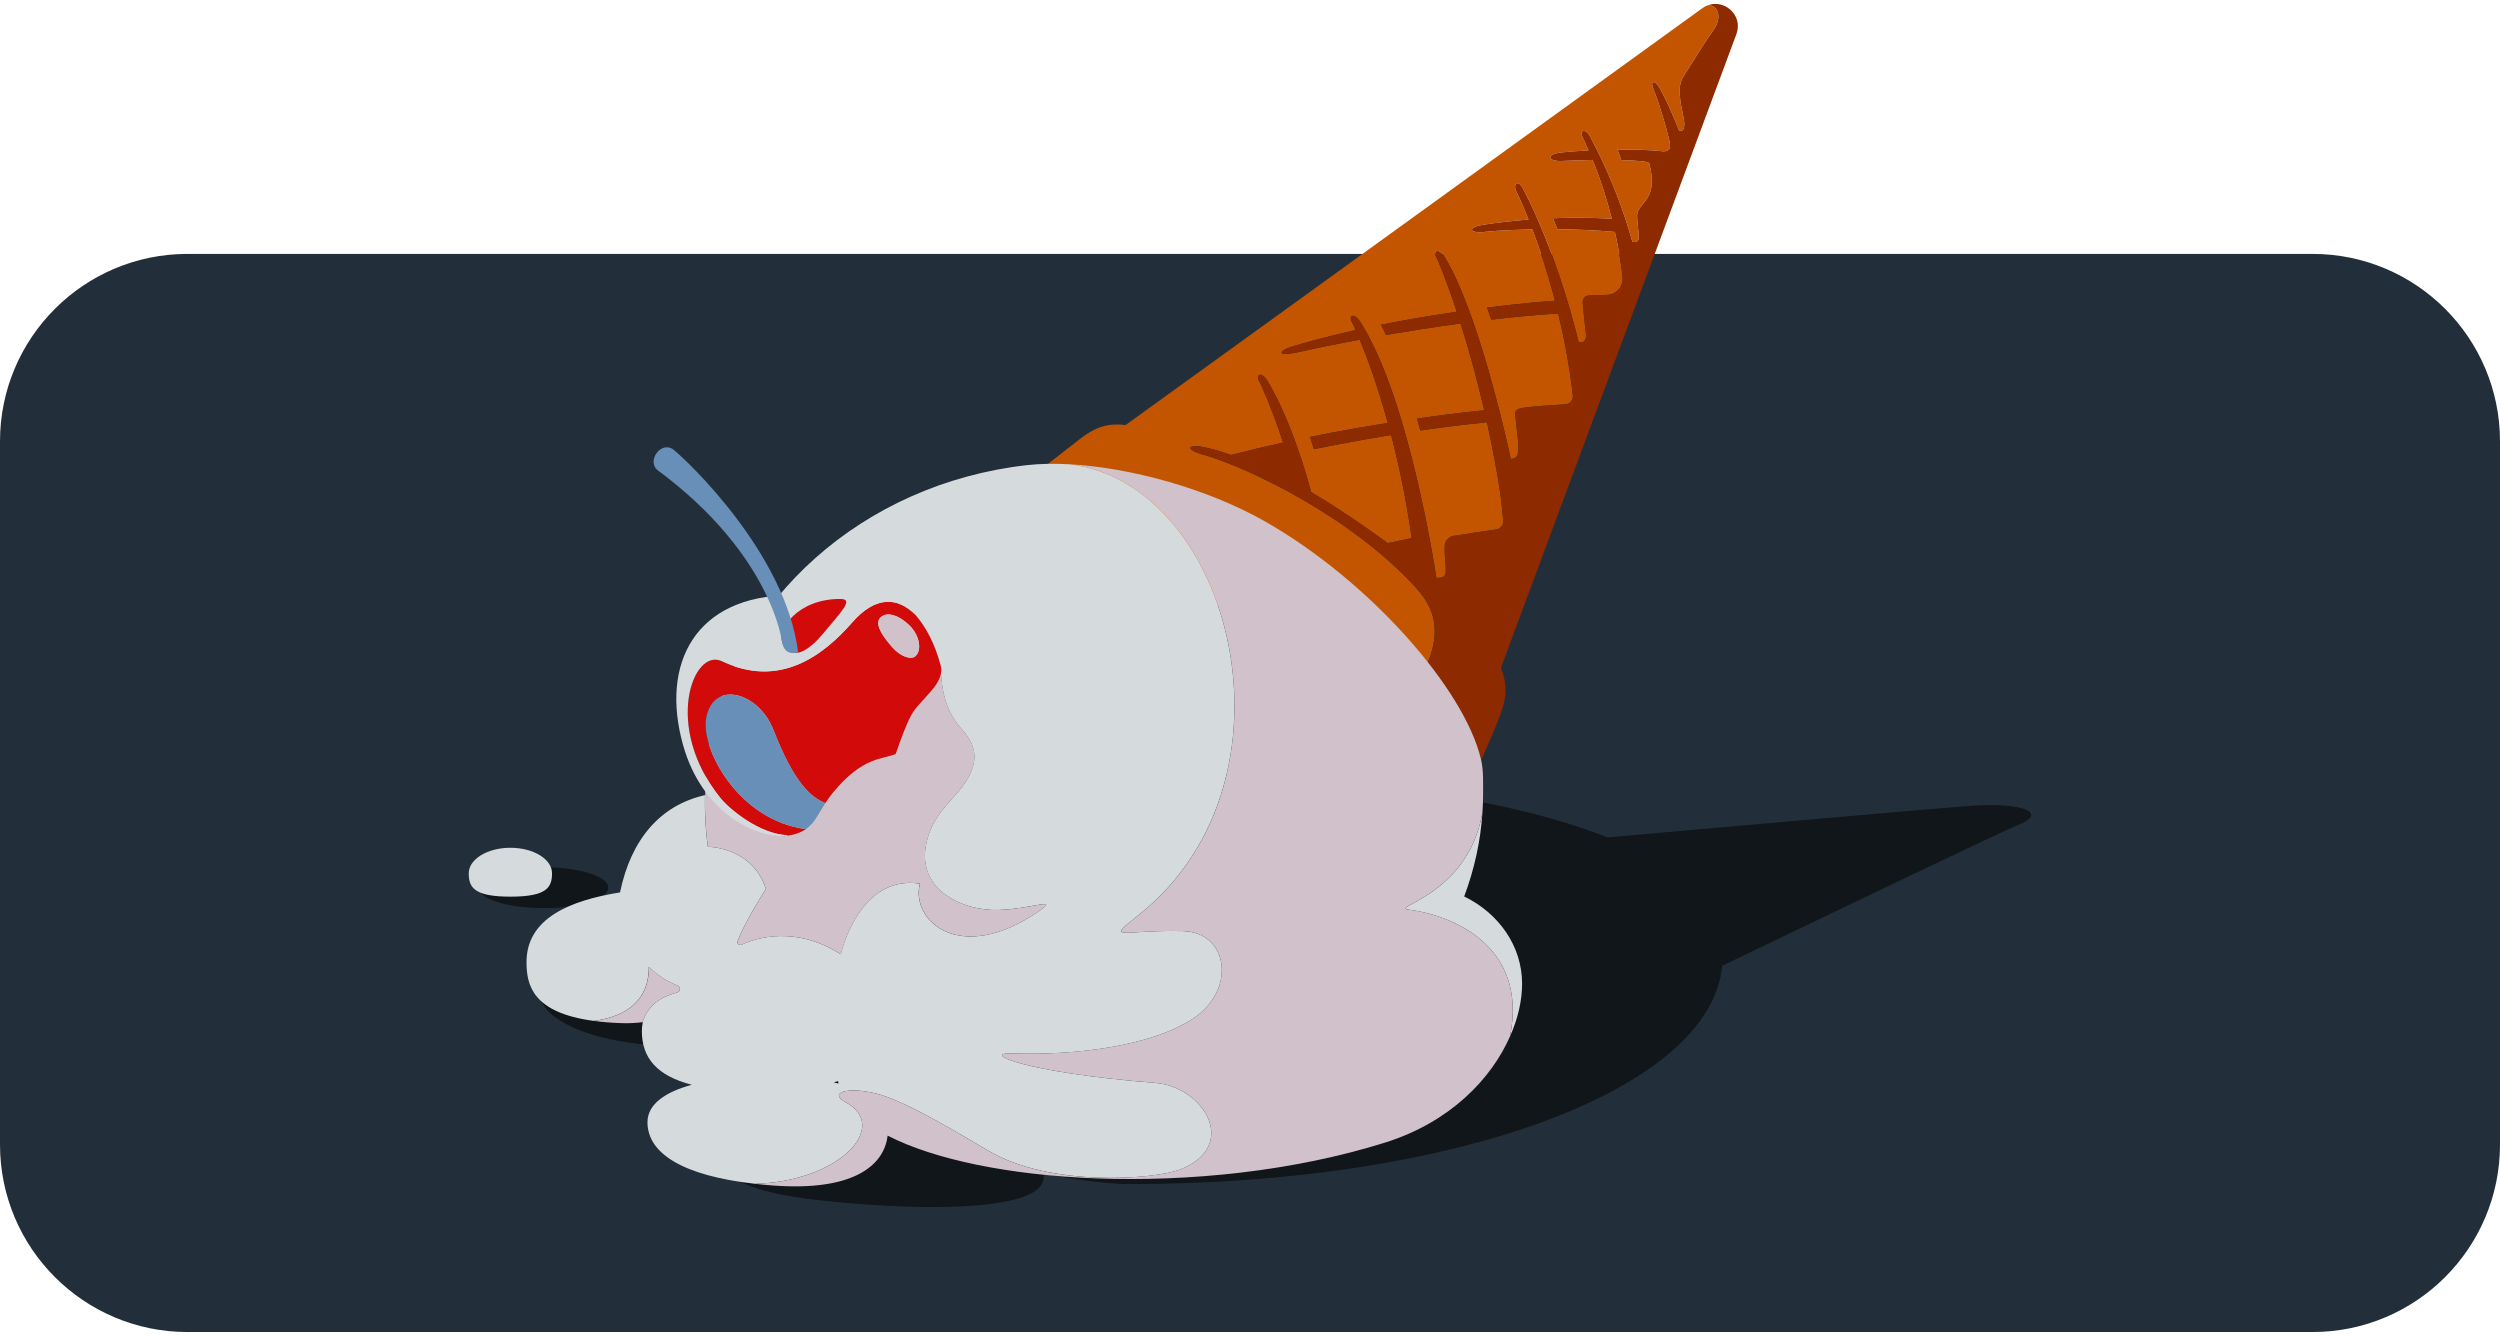
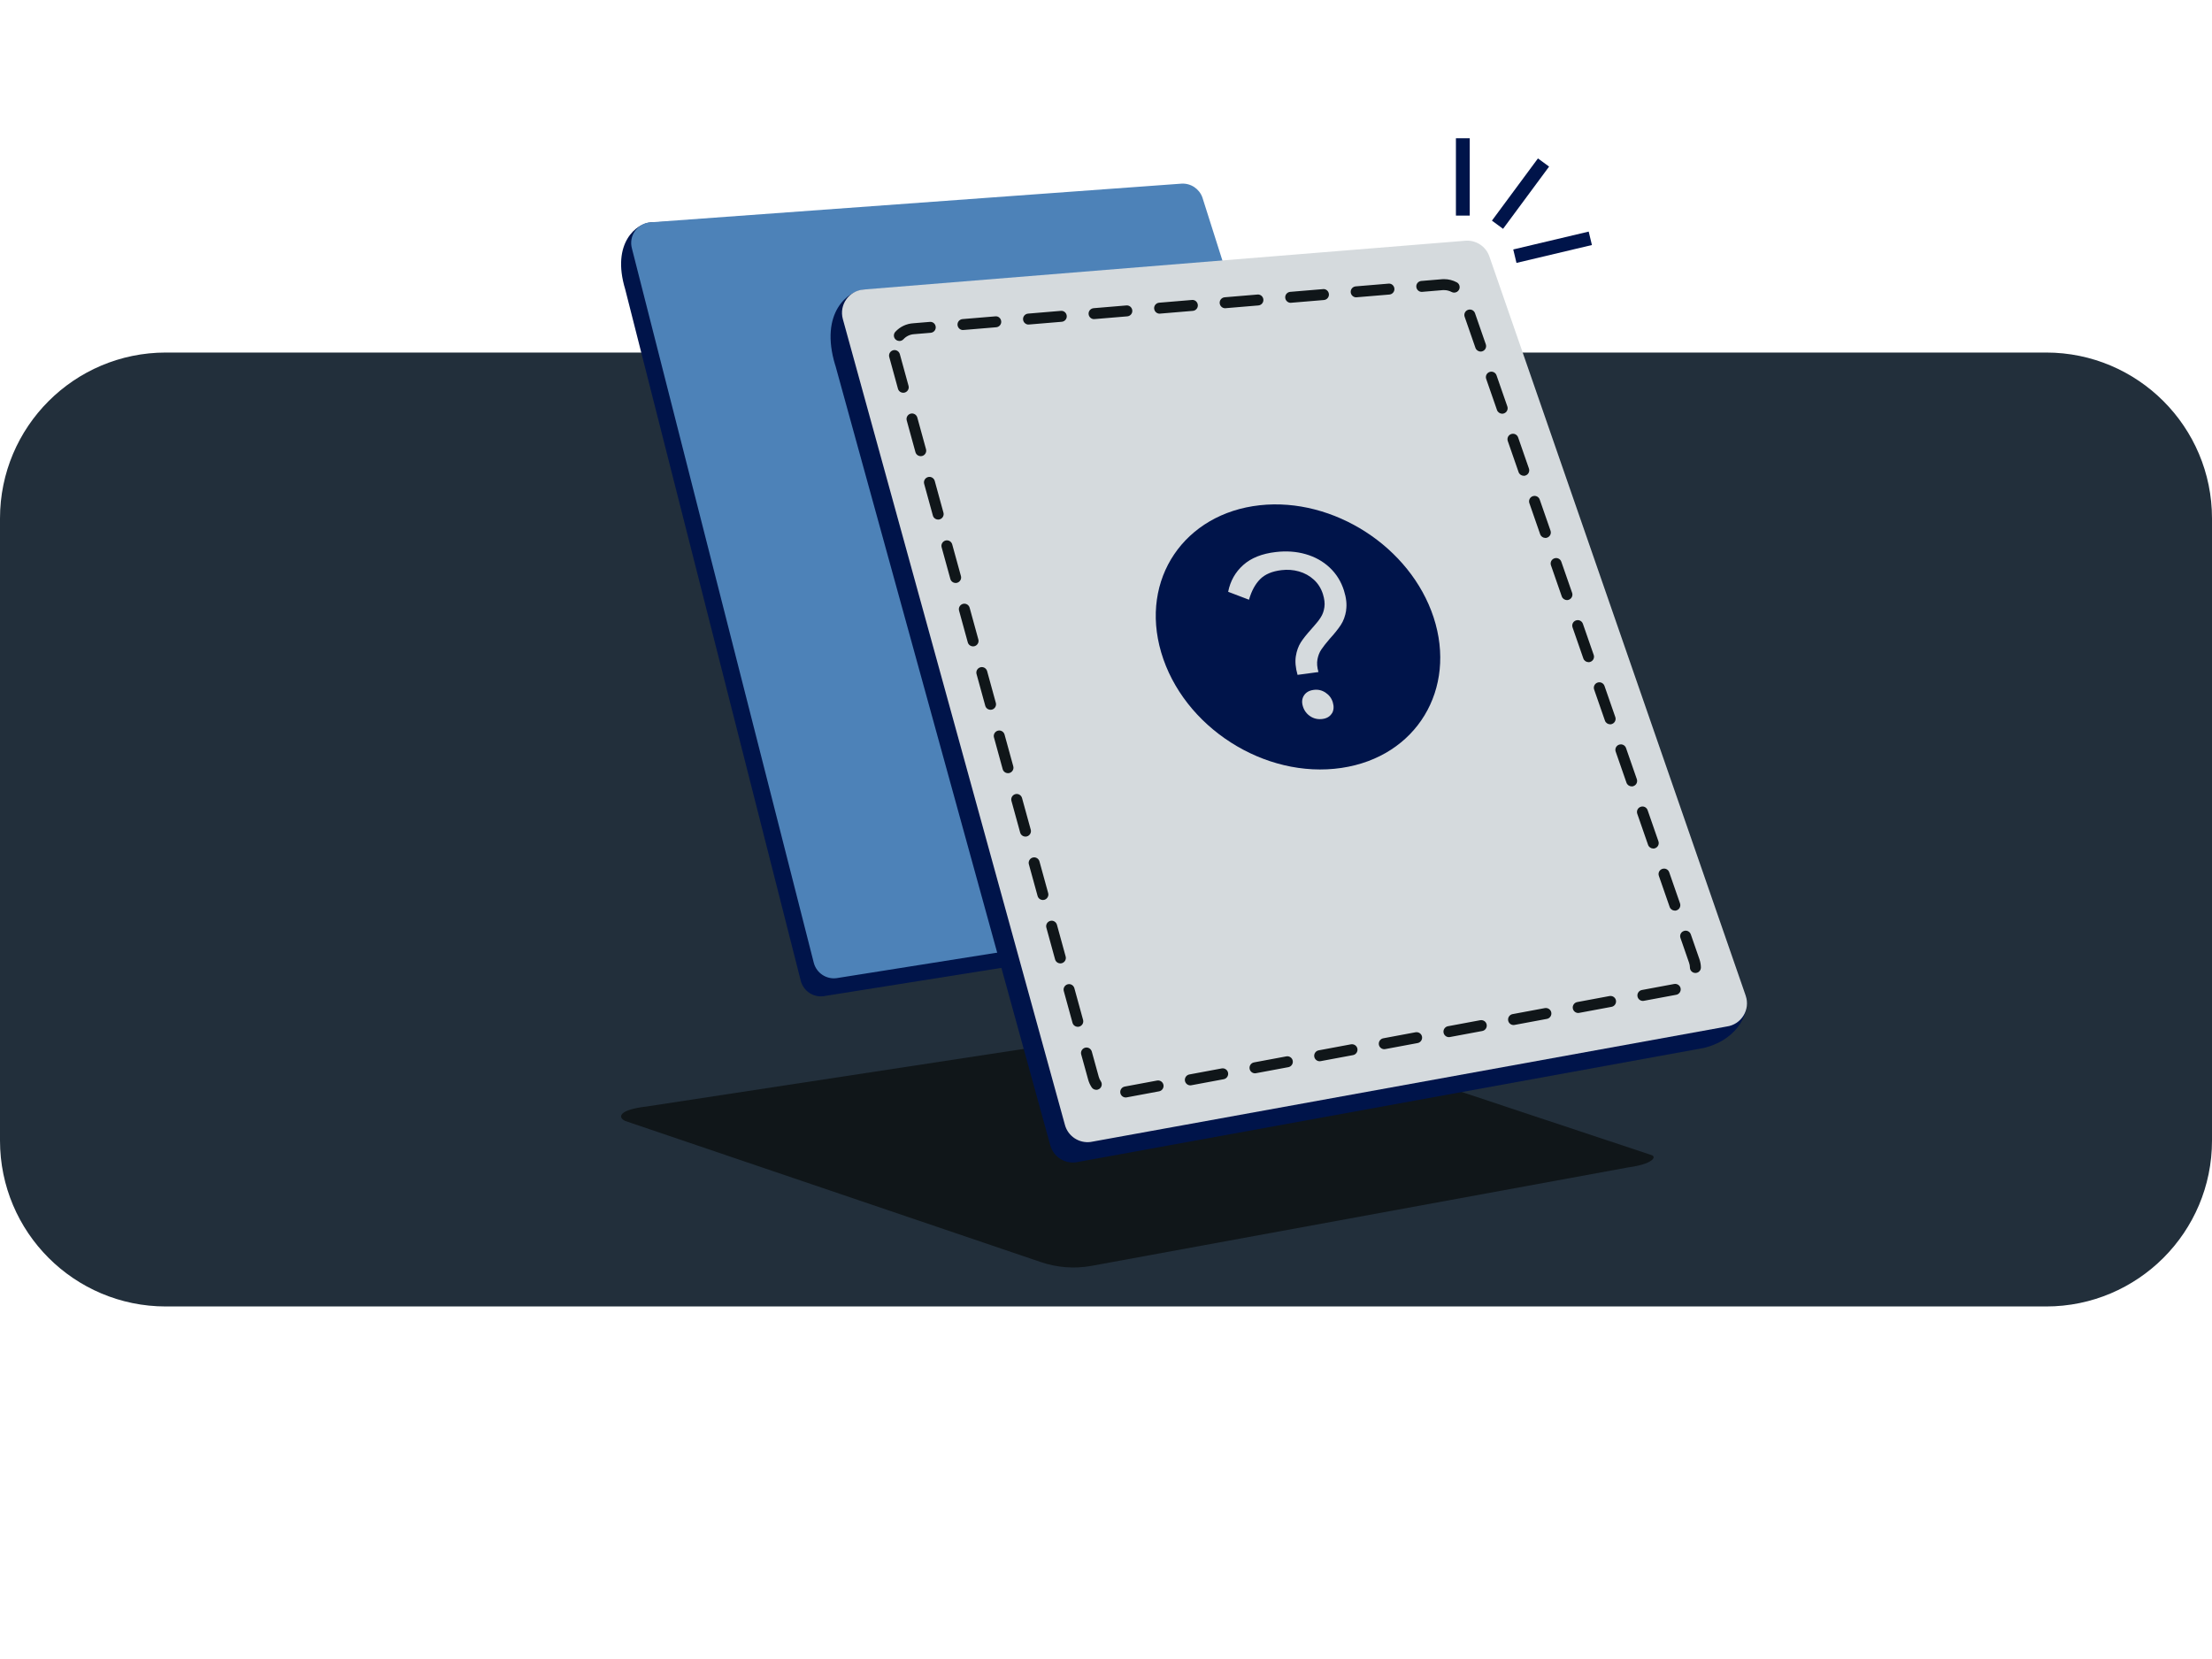
- <svg xmlns="http://www.w3.org/2000/svg" width="320" height="171" viewBox="0 0 320 171" fill="none">
-   <rect y="32.5" width="320" height="138" rx="24" fill="#222F3B" />
-   <path d="M199.336 38.483L199.782 40.098C199.669 40.106 199.563 40.115 199.449 40.123C199.311 39.571 199.181 39.027 199.035 38.499C199.23 38.483 199.328 38.475 199.336 38.483Z" fill="#8D2A00" />
-   <path d="M215.46 9.826C214.883 10.727 214.81 11.969 215.419 14.664C216.004 17.277 214.916 16.692 214.916 16.692C214.916 16.692 213.706 13.543 212.448 11.287C211.879 10.273 211.124 10.167 211.66 11.474C212.391 13.227 213.365 16.619 213.633 17.804C213.803 18.543 214.031 19.509 212.683 19.354C211.116 19.176 209.07 19.127 207.04 19.151C207.211 19.573 207.365 20.02 207.519 20.491C209.663 20.547 211.1 20.694 211.1 20.904C212.383 25.798 209.59 25.798 209.549 27.616C209.541 28.022 209.703 29.58 209.752 29.913C209.955 31.333 208.94 30.928 208.94 30.928C207.698 26.513 206.212 22.95 205.035 20.466C204.816 20.012 204.613 19.59 204.426 19.208C204.077 18.51 203.777 17.934 203.541 17.496C202.924 16.343 202.129 16.652 202.599 17.634C202.859 18.178 203.103 18.713 203.33 19.257C201.804 19.33 200.521 19.427 199.758 19.525C197.882 19.752 198.061 20.694 199.961 20.604C201.276 20.539 202.599 20.499 203.85 20.474C204.938 23.145 205.733 25.717 206.31 28.022C205.676 27.949 202.77 27.779 198.776 27.933C198.962 28.363 199.149 28.834 199.344 29.345C201.593 29.361 204.11 29.459 206.708 29.686C207.235 32.039 207.528 34.028 207.69 35.432C207.828 36.641 206.91 37.704 205.701 37.745C204.889 37.769 204.02 37.794 203.395 37.818C202.9 37.834 202.543 38.248 202.583 38.735C202.794 41.154 202.916 41.827 202.997 42.736C203.135 44.14 202.072 43.791 202.072 43.791C200.57 37.721 198.824 32.851 197.363 29.345C197.168 28.882 196.981 28.444 196.803 28.03C196.056 26.334 195.422 25.035 194.968 24.175C194.294 22.893 193.555 23.502 194.156 24.654C194.156 24.654 194.773 25.888 195.65 28.103C193.815 28.249 191.858 28.46 189.837 28.769C187.921 29.061 187.953 29.848 189.837 29.71C189.861 29.678 192.362 29.434 196.137 29.361C197.022 31.691 198.077 34.799 199.035 38.5C198.061 38.548 194.814 38.808 190.348 39.368C190.519 39.847 190.705 40.366 190.884 40.918C193.75 40.577 196.64 40.301 199.449 40.123C200.213 43.28 200.886 46.81 201.325 50.608C201.398 51.201 200.951 51.728 200.359 51.761C198.727 51.85 195.739 52.037 194.7 52.248C193.685 52.451 193.961 52.97 194.058 54.066C194.156 55.218 194.294 56.022 194.359 57.174C194.408 57.929 194.286 58.668 193.523 58.741C193.433 58.757 193.385 58.757 193.385 58.757C193.385 58.757 191.387 49.31 188.57 41.202C188.392 40.691 188.205 40.18 188.026 39.685C187.052 37.063 186.005 34.661 184.909 32.883C184.154 31.65 183.228 32.007 183.967 33.151C183.967 33.151 185.039 35.562 186.467 39.904C183.48 40.334 180.183 40.886 176.782 41.568C176.993 41.989 177.204 42.42 177.415 42.874C180.362 42.371 183.601 41.86 186.955 41.405C187.904 44.408 188.968 48.149 189.983 52.524C189.22 52.573 185.988 52.913 181.385 53.579C181.531 54.09 181.669 54.593 181.799 55.105C184.551 54.707 187.417 54.342 190.332 54.05C190.843 56.395 191.339 58.903 191.793 61.557C192.134 63.553 192.321 65.542 192.41 66.678C192.451 67.214 192.069 67.684 191.534 67.765C190.17 67.96 187.628 68.334 186.021 68.601C185.444 68.699 184.949 69.251 184.925 69.835C184.844 72.205 185.501 73.722 184.486 73.925C184.389 73.942 184.129 73.966 183.837 73.974V73.836C183.837 73.836 182.473 64.641 179.851 55.405C179.704 54.894 179.558 54.374 179.404 53.863C178.251 50.016 176.879 46.258 175.296 43.248C175.077 42.817 174.849 42.411 174.614 42.014C174.452 41.73 174.281 41.462 174.111 41.194C173.331 39.969 172.43 40.309 173.169 41.462C173.169 41.462 173.299 41.73 173.526 42.249C170.798 42.866 168.054 43.556 165.407 44.351C164.417 44.651 163.897 45.017 164.068 45.195C164.222 45.358 164.912 45.366 166.309 45.049C168.16 44.627 170.847 44.067 174.046 43.483C174.914 45.569 176.286 49.229 177.642 54.139C174.622 54.618 171.228 55.21 167.681 55.924C167.851 56.411 168.022 56.939 168.192 57.491C171.131 56.89 174.468 56.265 178.065 55.681C179.047 59.463 179.997 63.902 180.695 68.877L177.626 69.519C177.626 69.519 172.641 65.826 167.827 62.985C167.356 61.24 166.836 59.52 166.268 57.88C166.089 57.353 165.911 56.833 165.724 56.33C164.612 53.319 163.402 50.657 162.233 48.75C161.908 48.206 161.543 47.971 161.299 47.971C160.983 47.971 160.869 48.369 161.291 49.018C161.291 49.018 162.623 51.761 164.238 56.647C162.03 57.134 159.797 57.661 157.573 58.237C151.687 56.152 151.411 57.483 153.733 58.116C159.416 59.666 172.828 66.012 181.198 75.183C184.373 78.665 185.607 83.145 177.642 92.746L132.202 60.883C132.202 60.883 135.571 58.254 138.274 56.16C140.255 54.626 141.847 54.139 144.079 54.407C144.388 54.196 155.73 46.007 169.418 36.105C190.787 20.661 217.895 1.053 217.895 1.053C218.025 0.956 218.163 0.875 218.293 0.802C218.317 0.793 218.342 0.785 218.366 0.777C219.714 0.331 220.631 2.06 219.316 3.845C218.464 5.006 216.734 7.822 215.46 9.826Z" fill="#C35500" />
-   <path d="M164.742 58.205C165.091 59.325 165.448 60.542 165.806 61.84C165.156 61.483 164.523 61.167 163.922 60.883C162.517 60.225 161.259 59.674 160.139 59.211C161.421 58.927 162.972 58.578 164.742 58.205Z" fill="#C35500" />
-   <path d="M163.921 60.883C162.517 60.225 161.258 59.674 160.138 59.211C161.421 58.927 162.971 58.578 164.741 58.205C165.09 59.325 165.448 60.542 165.805 61.84C165.155 61.483 164.522 61.167 163.921 60.883Z" fill="#8D2A00" />
-   <path d="M222.263 4.356C222.263 4.356 192.581 84.224 192.134 85.442C193.011 88.071 193.011 89.297 191.282 93.403C189.569 97.453 188.262 100.196 188.262 100.196L177.642 92.746C185.607 83.145 184.373 78.665 181.198 75.183C172.828 66.012 159.416 59.666 153.732 58.116C151.411 57.483 151.687 56.152 157.573 58.237C159.797 57.661 162.03 57.134 164.238 56.647C162.623 51.761 161.291 49.018 161.291 49.018C160.869 48.368 160.983 47.971 161.299 47.971C161.543 47.971 161.908 48.206 162.233 48.75C163.402 50.657 164.612 53.319 165.724 56.33C165.911 56.833 166.089 57.353 166.268 57.88C166.836 59.52 167.356 61.24 167.827 62.985C172.641 65.826 177.626 69.518 177.626 69.518L180.695 68.877C179.997 63.902 179.047 59.463 178.064 55.681C174.468 56.265 171.131 56.89 168.192 57.491C168.021 56.939 167.851 56.411 167.68 55.924C171.228 55.21 174.622 54.618 177.642 54.139C176.286 49.229 174.914 45.569 174.046 43.483C170.847 44.067 168.16 44.627 166.308 45.049C164.912 45.366 164.222 45.358 164.068 45.195C163.897 45.017 164.417 44.651 165.407 44.351C168.054 43.556 170.798 42.866 173.526 42.249C173.299 41.73 173.169 41.462 173.169 41.462C172.43 40.309 173.331 39.969 174.111 41.194C174.281 41.462 174.452 41.73 174.614 42.014C174.849 42.411 175.077 42.817 175.296 43.247C176.879 46.258 178.251 50.016 179.404 53.863C179.558 54.374 179.704 54.894 179.851 55.405C182.473 64.641 183.829 73.836 183.829 73.836V73.974C184.129 73.966 184.389 73.942 184.486 73.925C185.501 73.722 184.844 72.205 184.925 69.835C184.949 69.251 185.444 68.699 186.021 68.601C187.628 68.334 190.17 67.96 191.533 67.765C192.069 67.684 192.451 67.213 192.41 66.678C192.321 65.542 192.134 63.553 191.793 61.557C191.339 58.903 190.843 56.395 190.332 54.05C187.417 54.342 184.551 54.707 181.799 55.105C181.669 54.593 181.531 54.09 181.385 53.579C185.988 52.913 189.22 52.572 189.983 52.524C188.968 48.149 187.904 44.408 186.954 41.405C183.601 41.86 180.362 42.371 177.415 42.874C177.204 42.42 176.993 41.989 176.782 41.567C180.183 40.886 183.48 40.334 186.467 39.904C185.038 35.562 183.967 33.151 183.967 33.151C183.228 32.007 184.153 31.65 184.909 32.883C186.005 34.661 187.052 37.063 188.026 39.685C188.205 40.18 188.391 40.691 188.57 41.202C191.387 49.31 193.385 58.757 193.385 58.757C193.385 58.757 193.433 58.757 193.523 58.741C194.286 58.667 194.408 57.929 194.359 57.174C194.294 56.022 194.156 55.218 194.058 54.066C193.961 52.97 193.685 52.451 194.7 52.248C195.739 52.037 198.727 51.85 200.359 51.761C200.951 51.728 201.398 51.201 201.325 50.608C200.886 46.81 200.212 43.28 199.449 40.123C196.64 40.301 193.75 40.577 190.884 40.918C190.705 40.366 190.519 39.847 190.348 39.368C194.813 38.808 198.061 38.548 199.035 38.5C198.077 34.799 197.022 31.691 196.137 29.361C192.362 29.434 189.861 29.678 189.837 29.71C187.953 29.848 187.921 29.061 189.837 28.769C191.858 28.46 193.815 28.249 195.65 28.103C194.773 25.888 194.156 24.654 194.156 24.654C193.555 23.502 194.294 22.893 194.968 24.175C195.422 25.035 196.056 26.334 196.803 28.03C196.981 28.444 197.168 28.882 197.363 29.345C198.824 32.851 200.57 37.721 202.072 43.791C202.072 43.791 203.135 44.14 202.997 42.736C202.916 41.827 202.794 41.154 202.583 38.735C202.543 38.248 202.9 37.834 203.395 37.818C204.02 37.794 204.889 37.769 205.701 37.745C206.91 37.704 207.828 36.641 207.69 35.432C207.527 34.028 207.235 32.039 206.708 29.686C204.11 29.459 201.593 29.361 199.344 29.345C199.149 28.834 198.962 28.363 198.775 27.933C202.77 27.779 205.676 27.949 206.31 28.022C205.733 25.717 204.938 23.145 203.85 20.474C202.599 20.499 201.276 20.539 199.961 20.604C198.061 20.694 197.882 19.752 199.758 19.525C200.521 19.427 201.804 19.33 203.33 19.257C203.103 18.713 202.859 18.178 202.599 17.634C202.128 16.652 202.924 16.343 203.541 17.496C203.777 17.934 204.077 18.51 204.426 19.208C204.613 19.59 204.816 20.012 205.035 20.466C206.212 22.95 207.698 26.512 208.94 30.928C208.94 30.928 209.955 31.333 209.752 29.913C209.703 29.58 209.541 28.022 209.549 27.616C209.59 25.798 212.382 25.798 211.1 20.904C211.1 20.694 209.663 20.547 207.519 20.491C207.365 20.02 207.211 19.573 207.04 19.151C209.07 19.127 211.116 19.176 212.683 19.354C214.031 19.509 213.803 18.543 213.633 17.804C213.365 16.619 212.391 13.227 211.66 11.474C211.124 10.167 211.879 10.273 212.447 11.287C213.706 13.543 214.916 16.692 214.916 16.692C214.916 16.692 216.004 17.277 215.419 14.663C214.81 11.969 214.883 10.727 215.459 9.826C216.734 7.822 218.463 5.006 219.316 3.845C220.631 2.059 219.714 0.331 218.366 0.777C220.574 -0.286 223.172 1.881 222.263 4.356Z" fill="#8D2A00" />
-   <path d="M69.573 116.242C74.147 116.242 77.854 115.068 77.854 113.62C77.854 112.173 74.147 110.999 69.573 110.999C64.999 110.999 61.292 112.173 61.292 113.62C61.292 115.068 64.999 116.242 69.573 116.242Z" fill="#101619" />
-   <path d="M103.59 126.921C103.59 123.09 95.853 119.982 86.305 119.982C76.757 119.982 69.02 123.09 69.02 126.921C69.02 130.752 76.757 133.86 86.305 133.86C95.853 133.86 103.59 130.752 103.59 126.921Z" fill="#101619" />
-   <path d="M251.782 103.174C244.824 103.734 222.603 105.69 205.724 107.184C191.63 101.535 168.784 98.938 142.999 98.938C100.205 98.938 113.568 106.818 113.568 123.229C113.568 134.558 75.735 147.909 100.067 152.916C106.562 154.256 134.896 156.698 133.548 150.214C134.896 150.482 140.571 151.561 144.614 151.561C186.418 151.561 218.958 139.469 220.444 123.618C234.108 117.044 256.353 106.364 258.237 105.634C262.337 104.043 258.919 102.606 251.782 103.183V103.174Z" fill="#101619" />
-   <path d="M194.829 125.923C194.829 128.001 194.325 130.314 193.294 132.635C195.624 120.835 185.508 117.15 180.613 116.477C177.089 116.184 187.855 115.024 189.754 103.986C189.511 107.728 188.699 111.331 187.416 114.748C191.833 116.891 194.829 121.086 194.829 125.923Z" fill="#D5DADD" />
-   <path d="M180.612 116.476C185.508 117.149 195.624 120.834 193.294 132.634C190.882 138.129 185.581 143.655 177.283 146.253C165.519 149.937 152.156 151.284 140.278 150.83V150.724C145.149 150.927 149.444 150.327 151.092 149.677C158.651 146.707 154.137 139.111 147.853 138.607C130.844 137.26 125.404 134.679 129.634 134.834C137.193 135.101 147.179 134.022 152.716 130.378C158.253 126.734 157.319 119.308 151.368 119.178C143.355 119 141.374 120.615 145.872 117.019C167.354 99.846 157.798 61.904 136.933 59.429C144.686 59.867 154.445 62.497 161.89 66.725C175.213 74.289 187.456 88.143 189.575 97.233C189.9 98.637 189.835 100.122 189.835 101.599C189.835 102.403 189.811 103.198 189.754 103.985C187.854 115.023 177.088 116.183 180.612 116.476Z" fill="#D0C1CB" />
-   <path d="M151.367 119.179C157.318 119.309 158.252 126.735 152.715 130.379C147.178 134.023 137.192 135.103 129.633 134.835C125.403 134.681 130.843 137.261 147.852 138.609C154.136 139.112 158.65 146.708 151.091 149.679C149.443 150.328 145.148 150.929 140.277 150.726C135.674 150.539 130.559 149.63 126.662 147.382C123.155 145.353 115.994 140.905 112.081 139.956C108.216 139.031 106.146 139.956 108.167 141.035C114.07 144.184 107.396 151.261 96.606 151.521C87.432 150.49 82.877 147.65 82.877 143.649C82.877 141.319 85.175 139.777 88.552 138.852C84.111 137.7 82.155 135.443 82.155 131.954C82.155 131.572 82.204 131.207 82.277 130.842H82.236C83.153 128.082 85.313 127.466 86.701 127.019C87.132 126.881 87.132 126.289 86.701 126.135C84.525 125.315 83.048 123.765 83.048 123.765C83.048 128.805 79.094 130.282 75.976 130.671C68.085 129.608 67.395 126.013 67.395 123.14C67.395 117.556 72.932 115.259 79.362 114.229C80.783 107.371 84.558 103.061 90.233 101.779C90.192 103.8 90.274 106.097 90.606 108.385C90.606 108.385 96.281 108.385 98.035 113.782C98.035 113.782 95.445 117.767 94.414 120.445C94.292 120.754 94.609 121.062 94.909 120.924C96.785 120.056 101.786 118.433 107.615 122.15C107.615 122.15 109.913 111.891 117.739 113.109C116.53 117.832 122.87 123.627 132.995 116.615C135.666 114.764 132.061 116.355 127.734 116.477C123.146 116.615 116.359 113.669 118.957 106.584C119.948 103.881 122.018 102.266 123.228 100.602C125.054 98.094 125.403 95.879 123.146 93.403C120.305 90.303 120.581 86.7 120.305 84.995L90.785 95.278C93.903 76.961 110.327 61.906 131.468 59.536C133.108 59.349 134.951 59.325 136.924 59.43C157.789 61.906 167.345 99.847 145.863 117.021C141.365 120.616 143.346 119.001 151.359 119.179H151.367ZM106.73 138.544C106.933 138.592 107.128 138.649 107.323 138.698C107.307 138.592 107.282 138.479 107.274 138.373C107.096 138.43 106.917 138.487 106.73 138.544Z" fill="#D5DADD" />
-   <path d="M140.278 150.726V150.832C129.318 150.418 119.624 148.454 113.616 145.362C113.17 149.209 109.183 152.52 98.897 151.741C98.101 151.684 97.338 151.611 96.607 151.522C107.397 151.262 114.071 144.185 108.169 141.036C106.147 139.957 108.217 139.031 112.082 139.957C115.995 140.906 123.156 145.354 126.663 147.383C130.56 149.631 135.675 150.54 140.278 150.726Z" fill="#D0C1CB" />
-   <path d="M127.744 116.476C132.071 116.354 135.676 114.764 133.005 116.614C122.881 123.626 116.54 117.831 117.75 113.108C109.923 111.891 107.626 122.149 107.626 122.149C101.796 118.432 96.795 120.055 94.92 120.923C94.619 121.061 94.303 120.753 94.425 120.445C95.456 117.766 98.046 113.782 98.046 113.782C96.292 108.385 90.617 108.385 90.617 108.385C90.284 106.096 90.203 103.799 90.243 101.778C90.243 101.77 90.26 101.77 90.268 101.77C90.268 101.713 90.268 101.656 90.268 101.6C90.268 101.267 90.268 100.942 90.284 100.618C90.284 100.553 90.284 100.488 90.292 100.423C90.341 99.262 90.422 98.24 90.503 97.412C90.511 97.331 90.519 97.25 90.528 97.177C90.601 96.535 90.698 95.91 90.804 95.277L120.323 84.995C120.6 86.699 120.323 90.302 123.165 93.403C125.422 95.878 125.073 98.094 123.246 100.601C122.037 102.265 119.966 103.88 118.976 106.583C116.378 113.668 123.165 116.614 127.752 116.476H127.744Z" fill="#D0C1CB" />
-   <path d="M90.284 100.424C90.309 99.41 90.382 98.403 90.496 97.413C90.414 98.241 90.333 99.263 90.284 100.424Z" fill="#D5DADD" />
-   <path d="M86.71 126.135C87.132 126.289 87.132 126.882 86.71 127.02C85.322 127.466 83.162 128.083 82.245 130.842C81.376 130.948 80.499 130.988 79.647 130.964C78.283 130.923 77.073 130.826 75.993 130.672C79.111 130.282 83.065 128.805 83.065 123.765C83.065 123.765 84.542 125.315 86.718 126.135H86.71Z" fill="#D0C1CB" />
-   <path d="M70.66 111.777C70.66 113.579 70.01 114.772 65.334 114.772C60.658 114.772 60 113.579 60 111.777C60 109.975 62.387 108.515 65.334 108.515C68.281 108.515 70.66 109.975 70.66 111.777Z" fill="#D5DADD" />
-   <path d="M120.405 85.175C121.038 87.529 117.725 89.509 116.629 91.563C115.907 92.91 115.282 94.712 114.648 96.505C113.025 97.227 110.418 96.781 106.546 101.545C106.189 101.983 105.896 102.405 105.645 102.795C103.729 102.04 101.634 100.165 98.987 93.405C97.12 88.633 91.299 86.928 90.389 91.912C89.667 95.904 94.562 105.002 103.152 106.131C102.787 106.382 102.34 106.593 101.78 106.764C101.463 106.861 101.122 106.926 100.749 106.966V106.902C97.234 106.764 93.385 103.59 92.24 102.178C84.836 93.031 88.717 82.903 92.379 84.632C99.799 88.146 105.336 83.958 109.111 79.64C112.042 76.297 114.884 76.353 117.206 78.731C118.545 80.306 119.666 82.408 120.405 85.175ZM117.214 83.958C118.058 83.114 117.636 81.231 116.402 80.046C114.648 78.358 113.098 78.358 112.554 79.235C112.026 80.095 113.114 81.604 114.242 82.879C115.322 84.096 116.67 84.502 117.214 83.958Z" fill="#D20A0A" />
-   <path d="M116.401 80.045C117.635 81.23 118.057 83.113 117.213 83.957C116.669 84.501 115.321 84.095 114.241 82.878C113.113 81.604 112.025 80.094 112.553 79.234C113.096 78.357 114.647 78.357 116.401 80.045Z" fill="#D0C1CB" />
-   <path d="M117.205 78.731C114.883 76.353 112.041 76.296 109.11 79.64C105.335 83.958 99.798 88.145 92.377 84.631C88.716 82.903 84.835 93.031 92.239 102.178C93.384 103.59 97.233 106.763 100.74 106.901V106.966C96.713 107.364 89.853 104.004 87.433 95.369C84.502 84.907 89 76.264 101.235 76.175C105.083 74.219 112.52 73.237 117.205 78.731ZM105.335 81.125C107.624 78.358 109.338 76.694 107.625 76.67C102.096 76.605 99.327 80.655 100.204 82.408C101.381 84.761 103.598 83.211 105.335 81.125Z" fill="#D5DADD" />
-   <path d="M107.624 76.669C109.337 76.694 107.624 78.357 105.335 81.125C103.597 83.211 101.381 84.761 100.204 82.407C99.327 80.654 102.095 76.604 107.624 76.669Z" fill="#D20A0A" />
-   <path d="M105.643 102.794C104.685 104.254 104.271 105.366 103.151 106.129C94.561 105.001 89.665 95.903 90.388 91.91C91.297 86.927 97.118 88.632 98.986 93.404C101.633 100.164 103.727 102.039 105.643 102.794Z" fill="#688FB7" />
-   <path d="M100.107 82.205C100.107 82.205 98.857 71.07 84.211 60.211C82.693 59.083 84.617 56.299 86.233 57.581C87.856 58.863 100.611 70.842 102.162 83.527C101.22 83.73 100.375 83.56 100.099 82.213L100.107 82.205Z" fill="#688FB7" />
+ <svg xmlns="http://www.w3.org/2000/svg" width="320" height="240" viewBox="0 0 320 240" fill="none">
+   <rect y="51" width="320" height="138" rx="24" fill="#222F3B" />
+   <path d="M238.901 167.095L178.861 147.135C178.733 147.095 178.597 147.079 178.47 147.103L93.453 160.086C89.633 160.524 89.275 161.593 90.431 162.159L150.583 182.582C152.927 183.379 155.431 183.571 157.872 183.132L235.504 168.89C239.037 168.419 239.738 167.367 238.909 167.095H238.901Z" fill="#101619" />
+   <path d="M90.447 41.856L115.854 141.929C116.252 143.372 117.648 144.305 119.131 144.114L199.132 131.378C203.757 130.206 205.081 126.474 204.69 125.294L165.463 31.649C164.778 29.759 163.542 28.937 162.194 29.025L94.091 32.183C92.193 32.303 88.381 35.038 90.447 41.856Z" fill="#00144A" />
+   <path d="M91.42 35.954L117.736 139.32C118.134 140.763 119.53 141.696 121.013 141.505L202.003 128.642C203.893 128.395 205.081 126.473 204.451 124.671L173.948 28.577C173.502 27.309 172.266 26.488 170.926 26.568L94.123 32.158C92.225 32.278 90.909 34.112 91.42 35.954Z" fill="#4D82B8" />
+   <path d="M120.838 52.828L151.939 165.684C152.385 167.311 153.964 168.364 155.647 168.148L246.533 151.593C251.756 150.269 253.247 146.059 252.537 144.025L205.87 40.563C205.368 39.128 203.972 38.203 202.457 38.299L124.945 41.911C122.8 42.047 118.493 45.133 120.83 52.836L120.838 52.828Z" fill="#00144A" />
+   <path d="M121.93 46.161L154.06 162.741C154.506 164.368 156.085 165.42 157.768 165.205L249.77 148.506C251.908 148.227 253.247 146.058 252.538 144.025L215.456 37.086C214.954 35.651 213.558 34.725 212.043 34.821L124.985 41.879C122.84 42.014 121.356 44.088 121.93 46.161Z" fill="#D5DADD" />
+   <path d="M162.852 158.766C162.479 158.766 162.146 158.497 162.075 158.116C161.995 157.688 162.281 157.268 162.709 157.189L167.386 156.317C167.822 156.237 168.234 156.523 168.314 156.951C168.393 157.379 168.108 157.799 167.68 157.878L163.002 158.75C162.955 158.758 162.907 158.766 162.859 158.766H162.852ZM158.586 157.656C158.333 157.656 158.079 157.53 157.928 157.3C157.699 156.959 157.532 156.586 157.421 156.19L156.414 152.543C156.295 152.123 156.549 151.687 156.969 151.568C157.389 151.449 157.825 151.703 157.944 152.123L158.951 155.77C159.015 156.007 159.118 156.229 159.252 156.428C159.498 156.792 159.395 157.284 159.03 157.53C158.896 157.617 158.745 157.664 158.594 157.664L158.586 157.656ZM172.198 157.014C171.826 157.014 171.493 156.745 171.421 156.364C171.342 155.936 171.628 155.516 172.056 155.437L176.733 154.565C177.169 154.485 177.581 154.771 177.66 155.199C177.74 155.627 177.454 156.047 177.026 156.126L172.349 156.998C172.301 157.006 172.254 157.014 172.206 157.014H172.198ZM181.553 155.27C181.18 155.27 180.847 155.001 180.776 154.62C180.697 154.192 180.982 153.772 181.41 153.693L186.088 152.821C186.524 152.741 186.936 153.027 187.015 153.455C187.094 153.883 186.809 154.303 186.381 154.382L181.704 155.254C181.656 155.262 181.608 155.27 181.561 155.27H181.553ZM190.908 153.526C190.535 153.526 190.202 153.257 190.131 152.876C190.051 152.448 190.337 152.028 190.765 151.948L195.442 151.076C195.878 151.005 196.291 151.283 196.37 151.711C196.449 152.139 196.164 152.559 195.736 152.638L191.058 153.51C191.011 153.518 190.963 153.526 190.916 153.526H190.908ZM200.254 151.782C199.882 151.782 199.549 151.512 199.477 151.132C199.398 150.704 199.684 150.284 200.112 150.204L204.789 149.332C205.217 149.261 205.637 149.538 205.717 149.967C205.796 150.395 205.51 150.815 205.082 150.894L200.405 151.766C200.357 151.774 200.31 151.782 200.262 151.782H200.254ZM209.609 150.038C209.236 150.038 208.904 149.768 208.832 149.388C208.753 148.96 209.038 148.54 209.466 148.46L214.144 147.588C214.58 147.517 214.992 147.794 215.071 148.222C215.151 148.651 214.865 149.071 214.437 149.15L209.76 150.022C209.712 150.03 209.665 150.038 209.617 150.038H209.609ZM155.915 148.54C155.566 148.54 155.249 148.31 155.154 147.961L153.893 143.371C153.774 142.951 154.028 142.515 154.448 142.396C154.868 142.277 155.304 142.53 155.423 142.951L156.684 147.541C156.803 147.961 156.549 148.397 156.129 148.516C156.058 148.532 155.986 148.548 155.915 148.548V148.54ZM218.956 148.286C218.583 148.286 218.25 148.016 218.179 147.636C218.1 147.208 218.385 146.788 218.813 146.708L223.49 145.836C223.926 145.765 224.339 146.042 224.418 146.47C224.497 146.899 224.212 147.319 223.784 147.398L219.106 148.27C219.059 148.278 219.011 148.286 218.964 148.286H218.956ZM228.311 146.542C227.938 146.542 227.605 146.272 227.534 145.892C227.454 145.464 227.74 145.043 228.168 144.964L232.845 144.092C233.281 144.021 233.693 144.298 233.773 144.726C233.852 145.154 233.567 145.575 233.138 145.654L228.461 146.526C228.414 146.534 228.366 146.542 228.318 146.542H228.311ZM237.665 144.798C237.293 144.798 236.96 144.528 236.888 144.148C236.809 143.72 237.094 143.299 237.522 143.22L242.2 142.348C242.636 142.277 243.048 142.554 243.127 142.982C243.207 143.41 242.921 143.831 242.493 143.91L237.816 144.782C237.768 144.79 237.721 144.798 237.673 144.798H237.665ZM245.268 140.755C244.84 140.755 244.483 140.414 244.475 139.978C244.475 139.74 244.428 139.502 244.348 139.272L243.104 135.689C242.961 135.277 243.175 134.825 243.595 134.682C244.007 134.531 244.459 134.753 244.602 135.173L245.847 138.757C245.981 139.145 246.053 139.542 246.061 139.946C246.069 140.382 245.728 140.747 245.284 140.755H245.268ZM153.394 139.367C153.045 139.367 152.728 139.137 152.633 138.789L151.372 134.198C151.253 133.778 151.507 133.342 151.927 133.223C152.347 133.104 152.783 133.358 152.902 133.778L154.163 138.368C154.282 138.789 154.028 139.225 153.608 139.343C153.537 139.359 153.465 139.375 153.394 139.375V139.367ZM242.287 131.733C241.962 131.733 241.653 131.527 241.542 131.202L239.98 126.707C239.837 126.294 240.051 125.843 240.472 125.7C240.884 125.557 241.336 125.771 241.478 126.191L243.04 130.686C243.183 131.099 242.969 131.551 242.549 131.693C242.461 131.725 242.374 131.741 242.287 131.741V131.733ZM150.865 130.195C150.516 130.195 150.199 129.965 150.104 129.616L148.843 125.034C148.724 124.614 148.978 124.178 149.398 124.059C149.818 123.94 150.254 124.194 150.373 124.614L151.634 129.196C151.753 129.616 151.499 130.052 151.079 130.171C151.008 130.187 150.936 130.203 150.865 130.203V130.195ZM239.164 122.751C238.838 122.751 238.529 122.545 238.418 122.22L236.857 117.725C236.714 117.312 236.928 116.861 237.348 116.718C237.76 116.567 238.212 116.789 238.355 117.209L239.917 121.704C240.059 122.117 239.845 122.568 239.425 122.711C239.338 122.743 239.251 122.759 239.164 122.759V122.751ZM148.344 121.023C147.995 121.023 147.678 120.793 147.583 120.444L146.322 115.862C146.203 115.441 146.457 115.005 146.877 114.887C147.297 114.768 147.733 115.021 147.852 115.441L149.113 120.024C149.232 120.444 148.978 120.88 148.558 120.999C148.487 121.015 148.415 121.03 148.344 121.03V121.023ZM236.04 113.761C235.715 113.761 235.406 113.555 235.295 113.23L233.733 108.735C233.59 108.322 233.804 107.871 234.225 107.728C234.637 107.585 235.089 107.799 235.231 108.219L236.793 112.714C236.936 113.127 236.722 113.578 236.302 113.721C236.214 113.753 236.127 113.769 236.04 113.769V113.761ZM145.815 111.85C145.466 111.85 145.149 111.62 145.054 111.271L143.793 106.681C143.674 106.261 143.928 105.825 144.348 105.706C144.768 105.587 145.205 105.841 145.323 106.261L146.584 110.851C146.703 111.271 146.449 111.708 146.029 111.826C145.958 111.842 145.886 111.858 145.815 111.858V111.85ZM232.924 104.779C232.599 104.779 232.29 104.573 232.179 104.248L230.617 99.753C230.475 99.34 230.689 98.888 231.109 98.746C231.521 98.603 231.973 98.817 232.116 99.237L233.678 103.732C233.82 104.145 233.606 104.596 233.186 104.739C233.099 104.771 233.012 104.787 232.924 104.787V104.779ZM143.294 102.678C142.945 102.678 142.628 102.448 142.533 102.099L141.272 97.509C141.153 97.089 141.407 96.653 141.827 96.534C142.247 96.415 142.684 96.669 142.802 97.089L144.063 101.679C144.182 102.099 143.928 102.535 143.508 102.654C143.437 102.67 143.365 102.686 143.294 102.686V102.678ZM229.801 95.789C229.476 95.789 229.167 95.583 229.056 95.258L227.494 90.763C227.351 90.35 227.565 89.898 227.985 89.756C228.398 89.613 228.85 89.827 228.992 90.247L230.554 94.742C230.697 95.154 230.483 95.606 230.063 95.749C229.975 95.781 229.888 95.797 229.801 95.797V95.789ZM140.765 93.505C140.416 93.505 140.099 93.276 140.004 92.927L138.743 88.337C138.625 87.916 138.878 87.481 139.298 87.362C139.719 87.243 140.155 87.496 140.273 87.916L141.534 92.507C141.653 92.927 141.399 93.363 140.979 93.482C140.908 93.498 140.836 93.513 140.765 93.513V93.505ZM226.677 86.807C226.352 86.807 226.043 86.6 225.932 86.275L224.37 81.781C224.228 81.368 224.442 80.916 224.862 80.774C225.274 80.631 225.726 80.845 225.869 81.265L227.431 85.76C227.573 86.172 227.359 86.624 226.939 86.767C226.852 86.799 226.765 86.815 226.677 86.815V86.807ZM138.244 84.333C137.895 84.333 137.578 84.103 137.483 83.754L136.222 79.172C136.104 78.752 136.357 78.316 136.777 78.197C137.198 78.078 137.634 78.332 137.752 78.752L139.013 83.334C139.132 83.754 138.878 84.191 138.458 84.309C138.387 84.325 138.315 84.341 138.244 84.341V84.333ZM223.554 77.817C223.229 77.817 222.92 77.611 222.809 77.285L221.247 72.79C221.104 72.378 221.318 71.926 221.738 71.784C222.151 71.641 222.603 71.855 222.745 72.275L224.307 76.77C224.45 77.182 224.236 77.634 223.815 77.777C223.728 77.809 223.641 77.825 223.554 77.825V77.817ZM135.715 75.161C135.366 75.161 135.049 74.931 134.954 74.582L133.693 69.992C133.575 69.572 133.828 69.136 134.248 69.017C134.669 68.898 135.105 69.152 135.224 69.572L136.484 74.162C136.603 74.582 136.349 75.018 135.929 75.137C135.858 75.153 135.786 75.169 135.715 75.169V75.161ZM220.43 68.827C220.105 68.827 219.796 68.621 219.685 68.296L218.123 63.8C217.981 63.388 218.195 62.936 218.615 62.794C219.027 62.651 219.479 62.865 219.622 63.285L221.184 67.78C221.326 68.192 221.112 68.644 220.692 68.787C220.605 68.819 220.518 68.835 220.43 68.835V68.827ZM133.194 65.989C132.845 65.989 132.528 65.759 132.433 65.41L131.172 60.82C131.054 60.4 131.307 59.964 131.727 59.845C132.148 59.726 132.584 59.979 132.703 60.4L133.963 64.99C134.082 65.41 133.828 65.846 133.408 65.965C133.337 65.981 133.265 65.996 133.194 65.996V65.989ZM217.307 59.845C216.982 59.845 216.673 59.638 216.562 59.313L215 54.818C214.857 54.406 215.071 53.954 215.491 53.812C215.904 53.669 216.356 53.883 216.498 54.303L218.06 58.798C218.203 59.21 217.989 59.662 217.568 59.805C217.481 59.837 217.394 59.852 217.307 59.852V59.845ZM130.665 56.816C130.316 56.816 129.999 56.586 129.904 56.237L128.644 51.647C128.525 51.227 128.778 50.791 129.198 50.672C129.619 50.553 130.055 50.807 130.174 51.227L131.434 55.817C131.553 56.237 131.299 56.673 130.879 56.792C130.808 56.808 130.736 56.824 130.665 56.824V56.816ZM214.191 50.855C213.866 50.855 213.557 50.648 213.446 50.323L211.884 45.828C211.742 45.416 211.956 44.964 212.376 44.822C212.788 44.679 213.24 44.893 213.383 45.313L214.944 49.808C215.087 50.22 214.873 50.672 214.453 50.815C214.366 50.847 214.278 50.862 214.191 50.862V50.855ZM130.11 49.325C129.92 49.325 129.722 49.253 129.571 49.118C129.246 48.825 129.23 48.318 129.524 48.001C130.205 47.263 131.125 46.827 132.132 46.764L134.51 46.566C134.962 46.526 135.327 46.851 135.366 47.287C135.406 47.723 135.081 48.104 134.645 48.143L132.251 48.342C131.64 48.381 131.093 48.643 130.697 49.079C130.538 49.245 130.324 49.332 130.11 49.332V49.325ZM139.314 47.747C138.91 47.747 138.561 47.438 138.521 47.018C138.482 46.581 138.807 46.201 139.243 46.161L143.984 45.765C144.42 45.709 144.8 46.05 144.84 46.486C144.879 46.922 144.554 47.303 144.118 47.343L139.378 47.739C139.378 47.739 139.33 47.739 139.314 47.739V47.747ZM148.796 46.954C148.391 46.954 148.043 46.645 148.003 46.225C147.963 45.789 148.288 45.408 148.724 45.369L153.465 44.972C153.909 44.925 154.282 45.258 154.321 45.694C154.361 46.13 154.036 46.51 153.6 46.55L148.859 46.946C148.859 46.946 148.812 46.946 148.796 46.946V46.954ZM158.277 46.169C157.873 46.169 157.524 45.86 157.484 45.44C157.445 45.004 157.77 44.623 158.206 44.584L162.947 44.187C163.391 44.148 163.763 44.473 163.803 44.909C163.843 45.345 163.517 45.725 163.081 45.765L158.341 46.161C158.341 46.161 158.293 46.161 158.277 46.161V46.169ZM167.759 45.377C167.354 45.377 167.006 45.067 166.966 44.647C166.926 44.211 167.251 43.831 167.687 43.791L172.428 43.395C172.872 43.347 173.245 43.68 173.284 44.116C173.324 44.552 172.999 44.933 172.563 44.972L167.822 45.369C167.822 45.369 167.775 45.369 167.759 45.369V45.377ZM177.24 44.592C176.836 44.592 176.487 44.282 176.448 43.862C176.408 43.426 176.733 43.046 177.169 43.006L181.91 42.61C182.362 42.57 182.726 42.895 182.766 43.331C182.806 43.767 182.481 44.148 182.044 44.187L177.304 44.584C177.304 44.584 177.256 44.584 177.24 44.584V44.592ZM186.722 43.807C186.318 43.807 185.969 43.498 185.929 43.078C185.889 42.642 186.214 42.261 186.65 42.221L191.391 41.825C191.827 41.769 192.208 42.11 192.247 42.546C192.287 42.982 191.962 43.363 191.526 43.403L186.785 43.799C186.785 43.799 186.738 43.799 186.722 43.799V43.807ZM196.195 43.014C195.791 43.014 195.442 42.705 195.403 42.285C195.363 41.849 195.688 41.468 196.124 41.428L200.865 41.032C201.309 40.985 201.681 41.318 201.721 41.754C201.761 42.19 201.436 42.57 201 42.61L196.259 43.006C196.259 43.006 196.211 43.006 196.195 43.006V43.014ZM210.362 42.332C210.235 42.332 210.109 42.301 209.99 42.237C209.657 42.063 209.284 41.968 208.911 41.968H208.753L205.748 42.221C205.304 42.261 204.932 41.936 204.892 41.5C204.852 41.064 205.177 40.683 205.614 40.644L208.65 40.39C208.753 40.39 208.832 40.382 208.911 40.382C209.546 40.382 210.18 40.541 210.743 40.842C211.131 41.048 211.274 41.532 211.068 41.912C210.925 42.182 210.648 42.332 210.37 42.332H210.362Z" fill="#101619" />
+   <path d="M182.25 73.091C171.365 74.28 164.857 83.745 167.983 94.376C171.165 105.189 182.967 112.741 194.076 111.09C204.945 109.479 210.783 99.671 207.394 89.312C204.052 79.128 192.912 71.927 182.25 73.091ZM192.68 103.195C192.401 103.65 191.955 103.921 191.325 104.009C190.695 104.096 190.097 103.977 189.57 103.634C189.044 103.291 188.677 102.813 188.486 102.191C188.294 101.569 188.35 101.066 188.637 100.612C188.924 100.165 189.387 99.894 190.025 99.806C190.663 99.718 191.221 99.846 191.747 100.189C192.266 100.532 192.625 100.994 192.808 101.592C192.991 102.191 192.96 102.749 192.688 103.203L192.68 103.195ZM194.746 88.291C194.61 89.128 194.347 89.846 193.948 90.444C193.55 91.042 193.007 91.712 192.33 92.454C191.795 93.076 191.405 93.586 191.141 93.977C190.878 94.368 190.695 94.838 190.591 95.38C190.487 95.923 190.535 96.537 190.735 97.222L187.712 97.629C187.417 96.6 187.338 95.699 187.465 94.918C187.593 94.136 187.832 93.482 188.175 92.94C188.518 92.398 189.012 91.784 189.642 91.082C189.889 90.795 190.001 90.667 189.985 90.691C190.456 90.173 190.822 89.702 191.086 89.28C191.349 88.857 191.524 88.371 191.596 87.82C191.676 87.27 191.596 86.648 191.381 85.946C191.117 85.117 190.679 84.415 190.065 83.857C189.451 83.299 188.733 82.9 187.92 82.669C187.106 82.438 186.261 82.374 185.4 82.478C184.036 82.637 182.999 83.076 182.29 83.793C181.58 84.511 181.046 85.5 180.687 86.76L177.672 85.612C177.983 84.049 178.709 82.757 179.857 81.736C180.998 80.715 182.561 80.093 184.546 79.862C186.101 79.678 187.553 79.782 188.901 80.173C190.248 80.564 191.405 81.21 192.362 82.111C193.326 83.02 194.012 84.12 194.427 85.436C194.762 86.497 194.866 87.446 194.73 88.283L194.746 88.291Z" fill="#00144A" />
+   <path fill-rule="evenodd" clip-rule="evenodd" d="M212.622 20L212.622 31.188L210.622 31.188L210.622 20L212.622 20Z" fill="#00144A" />
+   <path fill-rule="evenodd" clip-rule="evenodd" d="M224.099 24.101L217.441 33.104L215.83 31.919L222.488 22.917L224.099 24.101Z" fill="#00144A" />
+   <path fill-rule="evenodd" clip-rule="evenodd" d="M230.295 35.447L219.382 38.033L218.915 36.088L229.829 33.502L230.295 35.447Z" fill="#00144A" />
</svg>
